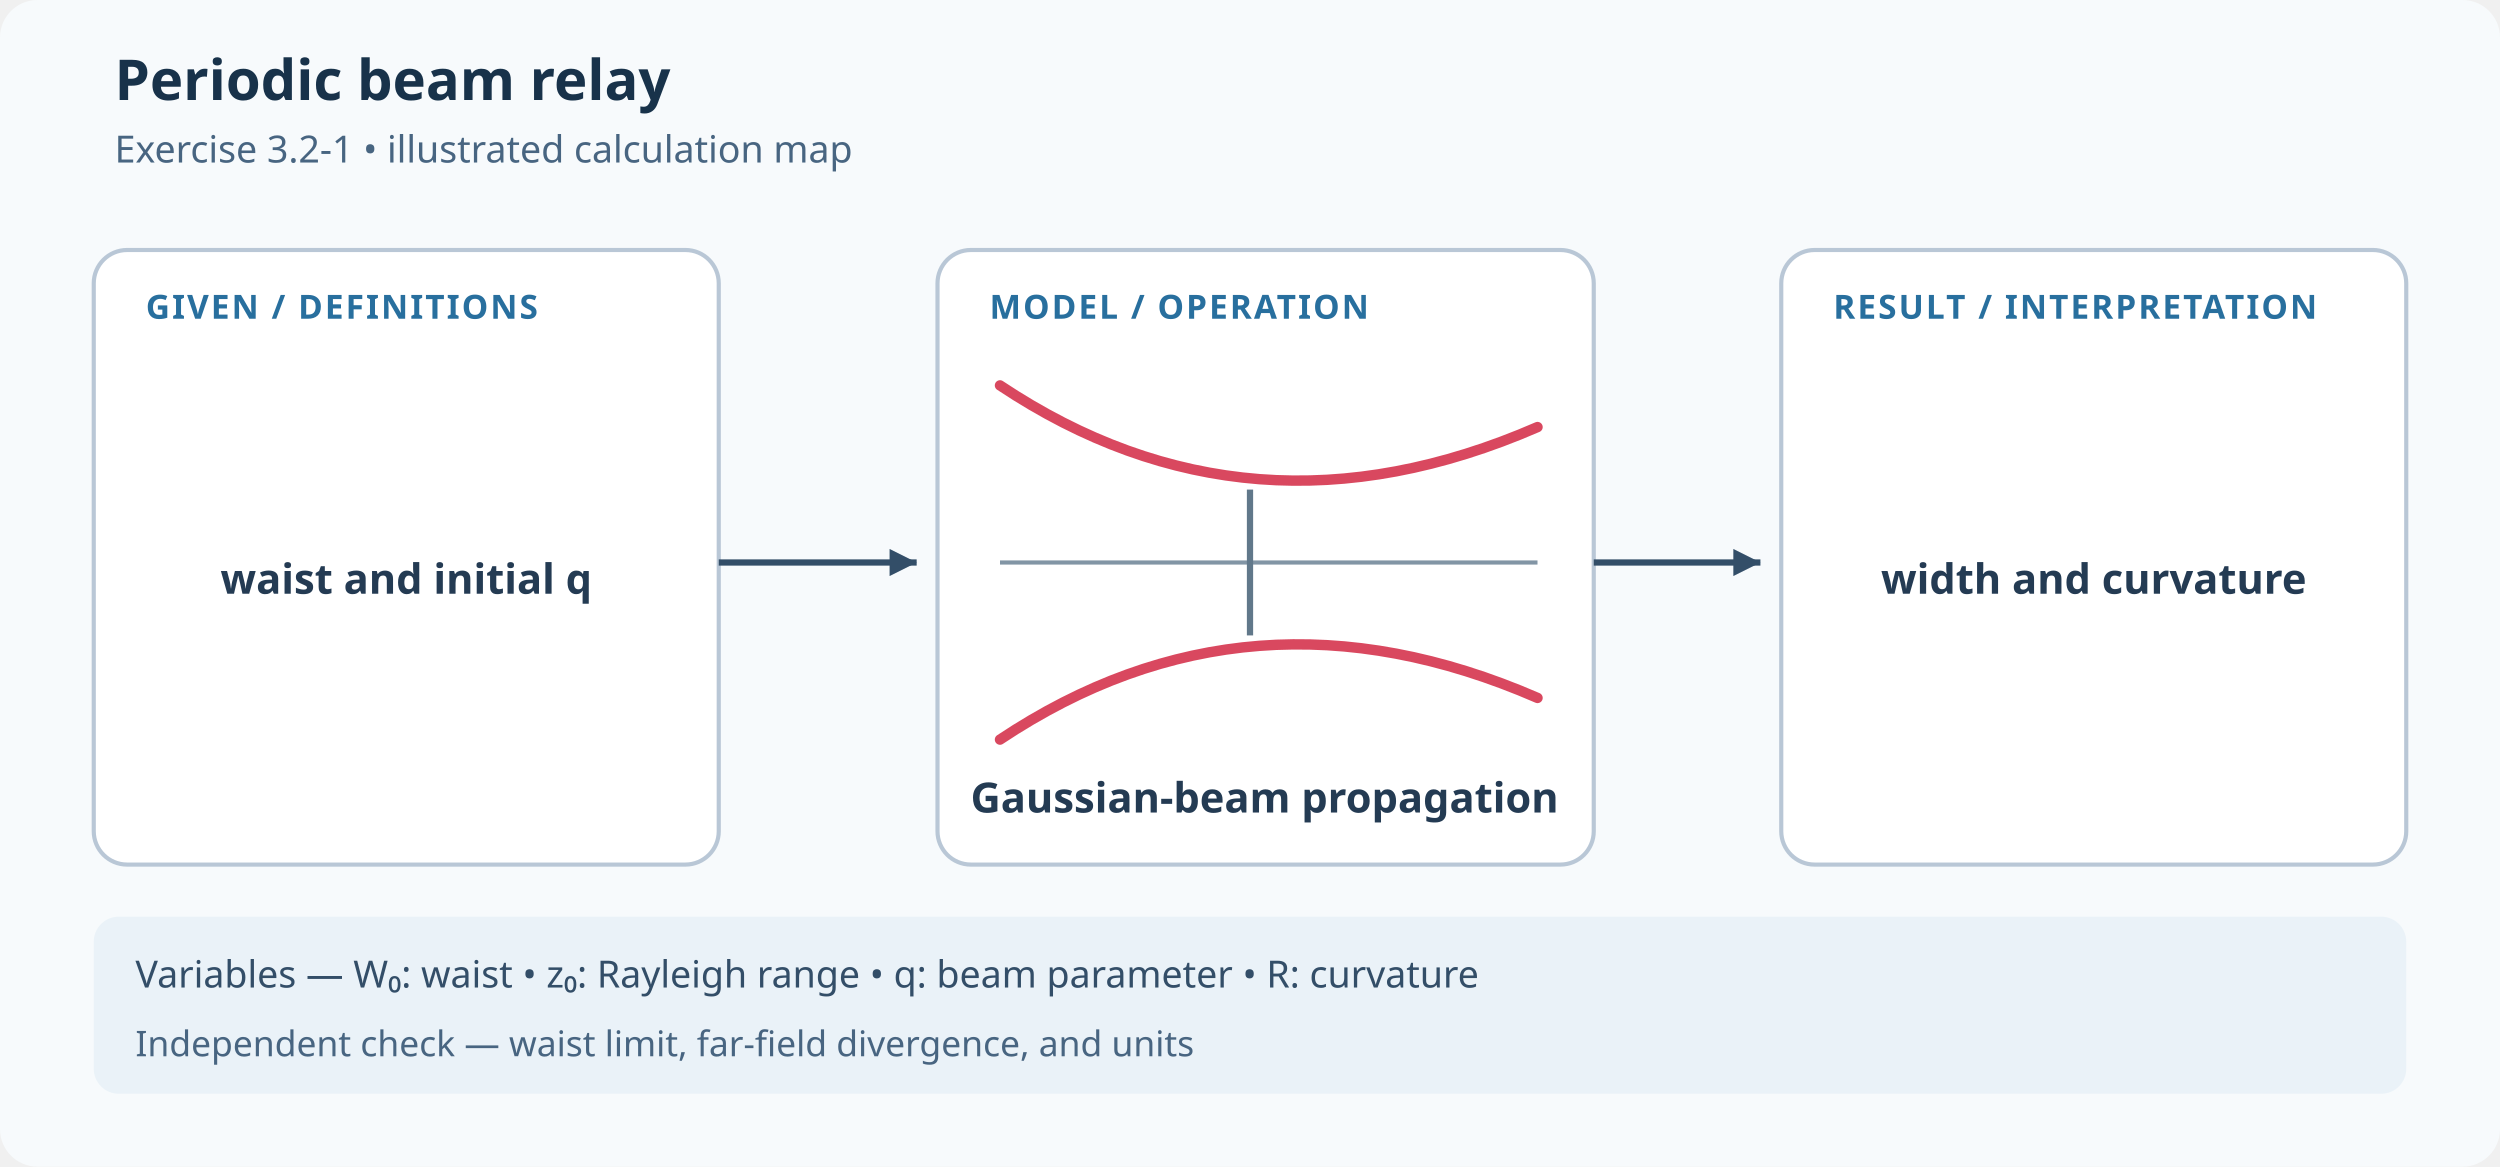
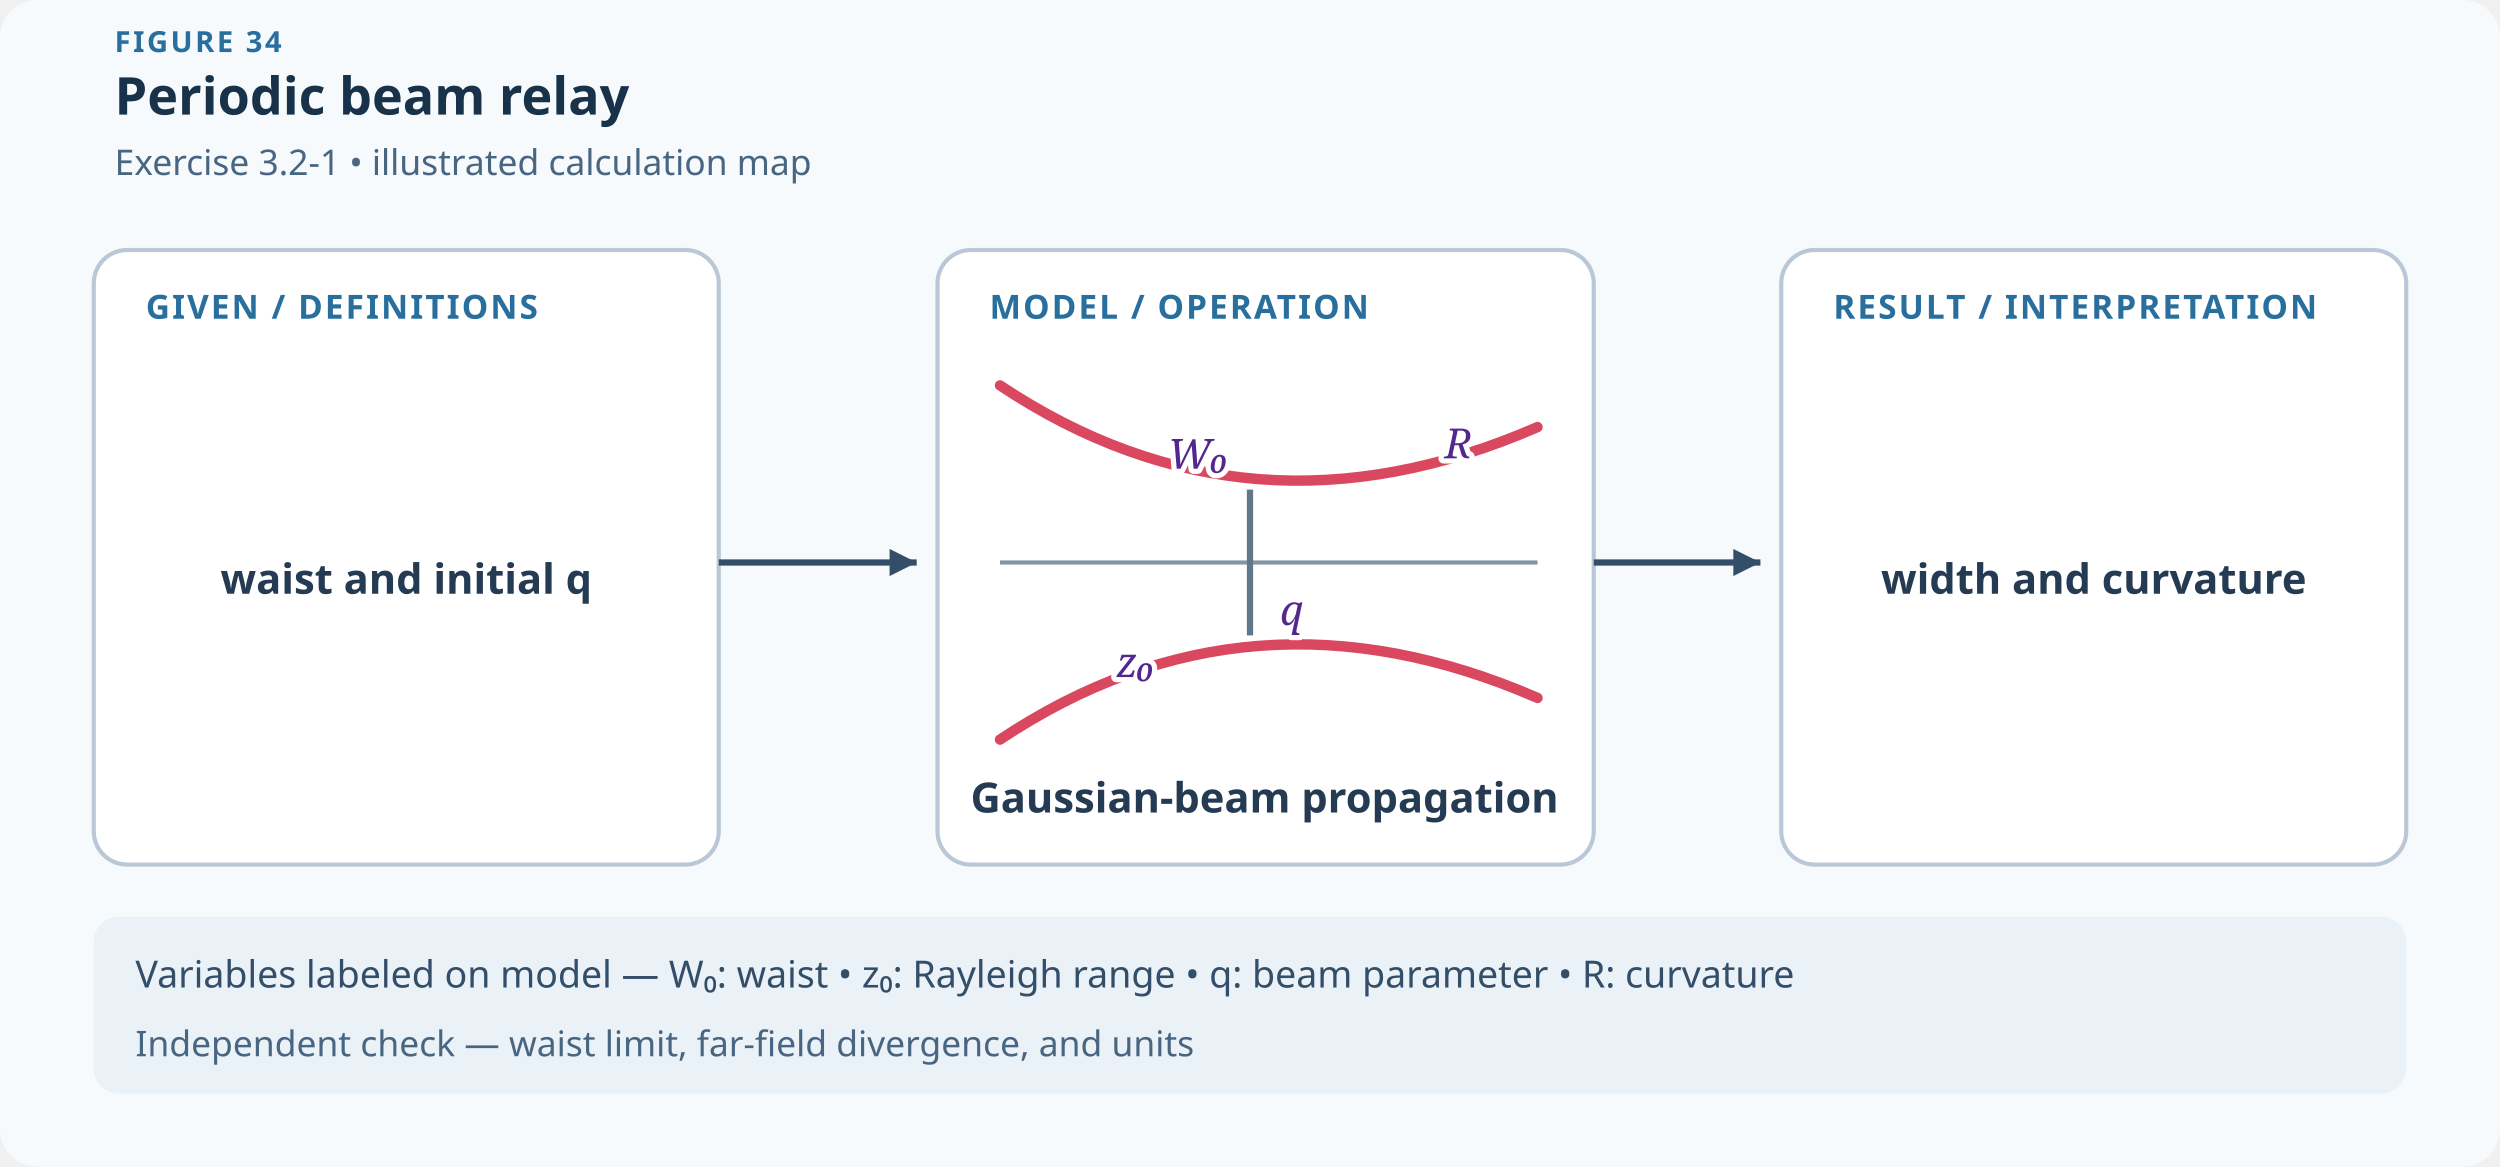
- <svg xmlns="http://www.w3.org/2000/svg" width="1200" height="560" viewBox="0 0 1200 560" role="img" aria-labelledby="title desc">
+ <svg xmlns="http://www.w3.org/2000/svg" width="1200" height="560" viewBox="0 0 1200 560" role="img" aria-labelledby="title desc" data-category="gaussian" data-figure="34">
  <defs>
    <style>
-       .bg{fill:#f7fafc}.card{fill:#fff;stroke:#b9c7d6;stroke-width:2}.band{fill:#eaf2f8}.head{font:700 27px sans-serif;fill:#18324a}.sub{font:18px sans-serif;fill:#486581}.tag{font:700 16px sans-serif;fill:#286f9e;letter-spacing:1px}.label{font:700 20px sans-serif;fill:#243b53;text-anchor:middle}.legend{font:18px sans-serif;fill:#334e68}.check{font:17px sans-serif;fill:#486581}.accent{fill:none;stroke:#d9485f;stroke-width:5;stroke-linecap:round;stroke-linejoin:round}.accent2{fill:none;stroke:#8b5cf6;stroke-width:4;stroke-linecap:round;stroke-linejoin:round}.optic{fill:none;stroke:#286f9e;stroke-width:5}.thin{fill:none;stroke:#61788a;stroke-width:3}.axis{fill:none;stroke:#8295a5;stroke-width:2}.point{fill:#173f5f}.iconbox{fill:#edf7ff;stroke:#286f9e;stroke-width:3}.opticfill{fill:#286f9e}.layer1{fill:#d9ecff;stroke:#286f9e;stroke-width:2}.layer2{fill:#e7f7ee;stroke:#2b7a78;stroke-width:2}.icontext{font:italic 22px serif;fill:#6d28d9}.flow{stroke:#334e68;stroke-width:3;marker-end:url(#arrow)}
+       .bg{fill:#f7fafc}.card{fill:#fff;stroke:#b9c7d6;stroke-width:2}.band{fill:#eaf2f8}.figureid{font:700 14px sans-serif;fill:#286f9e;letter-spacing:1.2px}.head{font:700 25px sans-serif;fill:#18324a}.sub{font:17px sans-serif;fill:#486581}.tag{font:700 16px sans-serif;fill:#286f9e;letter-spacing:1px}.label{font:700 20px sans-serif;fill:#243b53;text-anchor:middle}.legend{font:18px sans-serif;fill:#334e68}.check{font:17px sans-serif;fill:#486581}.accent{fill:none;stroke:#d9485f;stroke-width:5;stroke-linecap:round;stroke-linejoin:round}.accent2{fill:none;stroke:#8b5cf6;stroke-width:4;stroke-linecap:round;stroke-linejoin:round}.optic{fill:none;stroke:#286f9e;stroke-width:5}.thin{fill:none;stroke:#61788a;stroke-width:3}.axis{fill:none;stroke:#8295a5;stroke-width:2}.point{fill:#173f5f}.iconbox{fill:#edf7ff;stroke:#286f9e;stroke-width:3}.opticfill{fill:#286f9e}.layer1{fill:#d9ecff;stroke:#286f9e;stroke-width:2}.layer2{fill:#e7f7ee;stroke:#2b7a78;stroke-width:2}.icontext{font:italic 22px serif;fill:#6d28d9}.var{font:italic 20px serif;fill:#54278f;text-anchor:middle;paint-order:stroke;stroke:#fff;stroke-width:5px;stroke-linejoin:round}.smallvar{font-size:17px}.callout{fill:none;stroke:#54278f;stroke-width:2}.tick{fill:none;stroke:#54278f;stroke-width:2}.flow{stroke:#334e68;stroke-width:3;marker-end:url(#arrow)}
    </style>
    <marker id="arrow" markerUnits="userSpaceOnUse" markerWidth="13" markerHeight="13" refX="13" refY="6.5" orient="auto">
      <path d="M0,0 L13,6.5 L0,13 Z" fill="#334e68" />
    </marker>
  </defs>
  <rect class="bg" width="1200" height="560" rx="18" />
-   <text class="head" x="55" y="48">Periodic beam relay</text>
-   <text class="sub" x="55" y="78">Exercise 3.2-1 • illustrated calculation map</text>
+   <text class="figureid" x="55" y="25">FIGURE 34</text>
+   <text class="head" x="55" y="55">Periodic beam relay</text>
+   <text class="sub" x="55" y="84">Exercise 3.2-1 • illustrated calculation map</text>
  <rect class="card" x="45" y="120" width="300" height="295" rx="16" />
  <rect class="card" x="450" y="120" width="315" height="295" rx="16" />
  <rect class="card" x="855" y="120" width="300" height="295" rx="16" />
  <text class="tag" x="70" y="153">GIVEN / DEFINITIONS</text>
  <text class="tag" x="475" y="153">MODEL / OPERATION</text>
  <text class="tag" x="880" y="153">RESULT / INTERPRETATION</text>
  <text class="label" x="195">
    <tspan x="195" y="285">waist and initial q</tspan>
  </text>
  <text class="label" x="607">
    <tspan x="607" y="390">Gaussian-beam propagation</tspan>
  </text>
  <text class="label" x="1005">
    <tspan x="1005" y="285">width and curvature</tspan>
  </text>
  <line class="flow" x1="345" y1="270" x2="440" y2="270" />
  <line class="flow" x1="765" y1="270" x2="845" y2="270" />
  <path class="accent" d="M480 185 Q600 265 738 205 M480 355 Q600 275 738 335" />
  <line class="axis" x1="480" y1="270" x2="738" y2="270" />
  <line class="thin" x1="600" y1="235" x2="600" y2="305" />
+   <g id="variable-labels">
+     <text class="var" x="575" y="225">W₀</text>
+     <text class="var" x="545" y="325">z₀</text>
+     <text class="var" x="620" y="300">q</text>
+     <text class="var" x="700" y="220">R</text>
+   </g>
  <rect class="band" x="45" y="440" width="1110" height="85" rx="12" />
-   <text class="legend" x="65" y="474">Variables — W₀: waist • z₀: Rayleigh range • q: beam parameter • R: curvature</text>
+   <text class="legend" x="65" y="474">Variables labeled on model — W₀: waist • z₀: Rayleigh range • q: beam parameter • R: curvature</text>
  <text class="check" x="65" y="507">Independent check — waist limit, far-field divergence, and units</text>
</svg>
